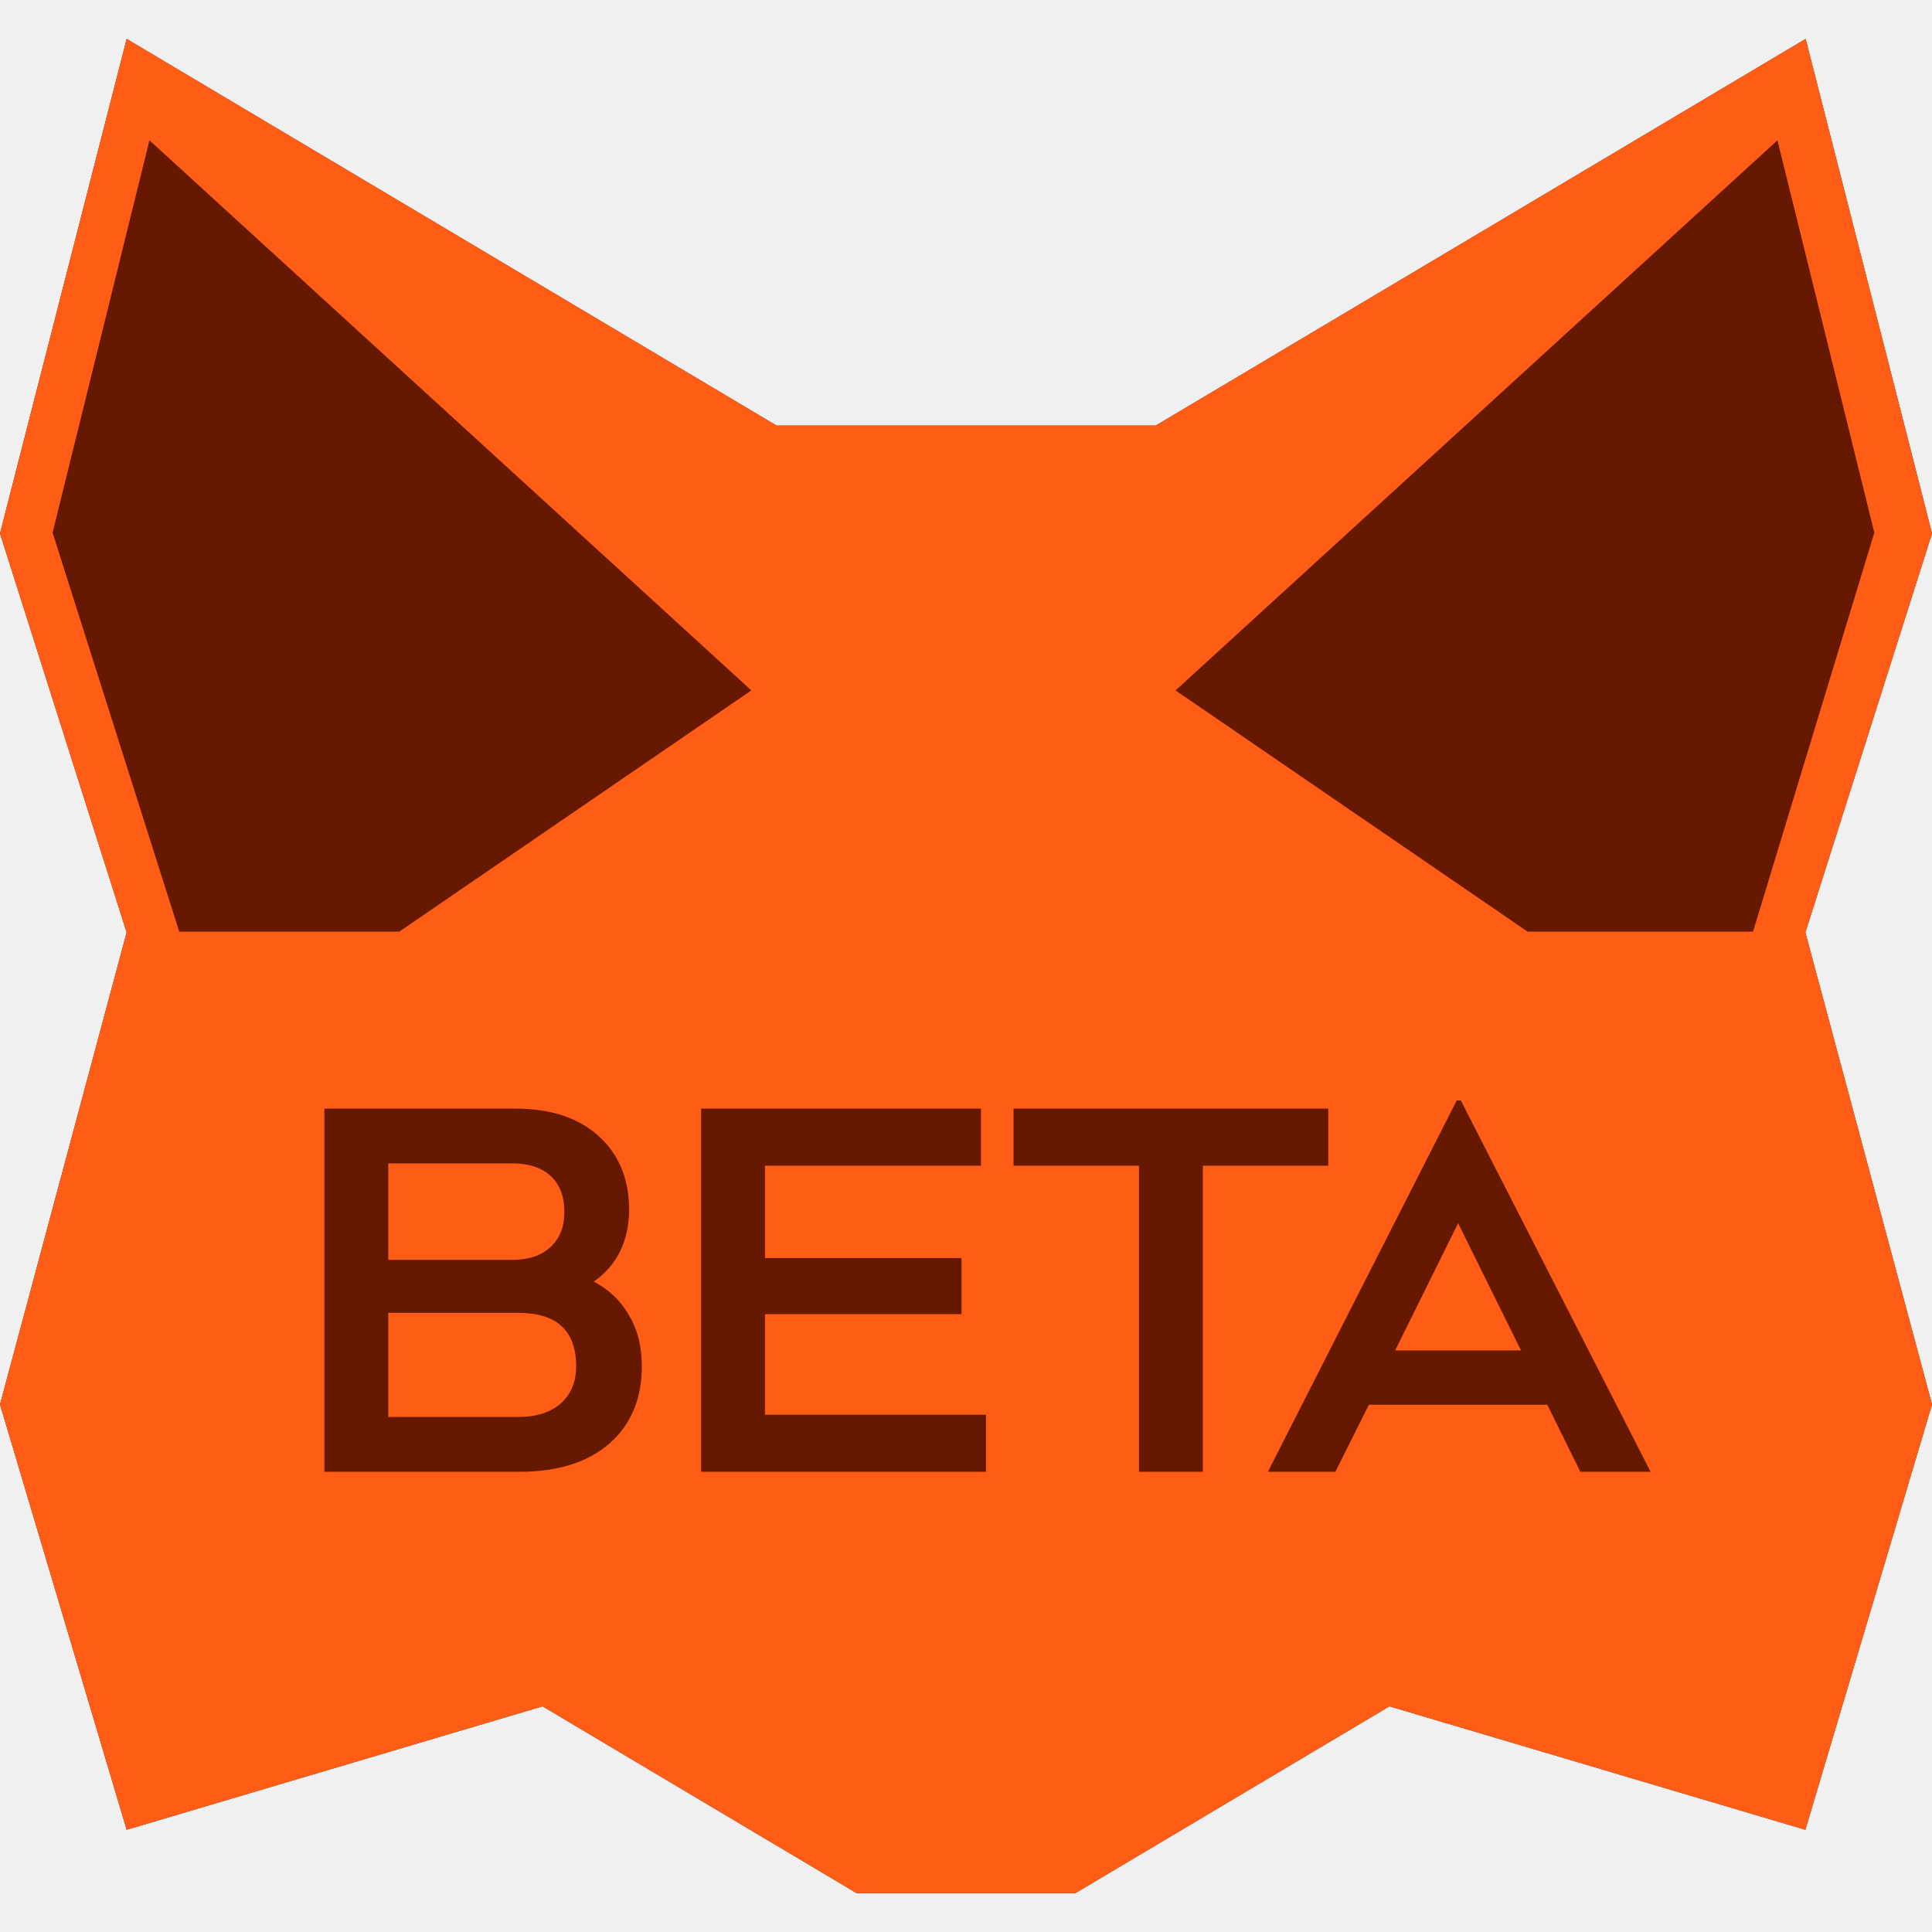
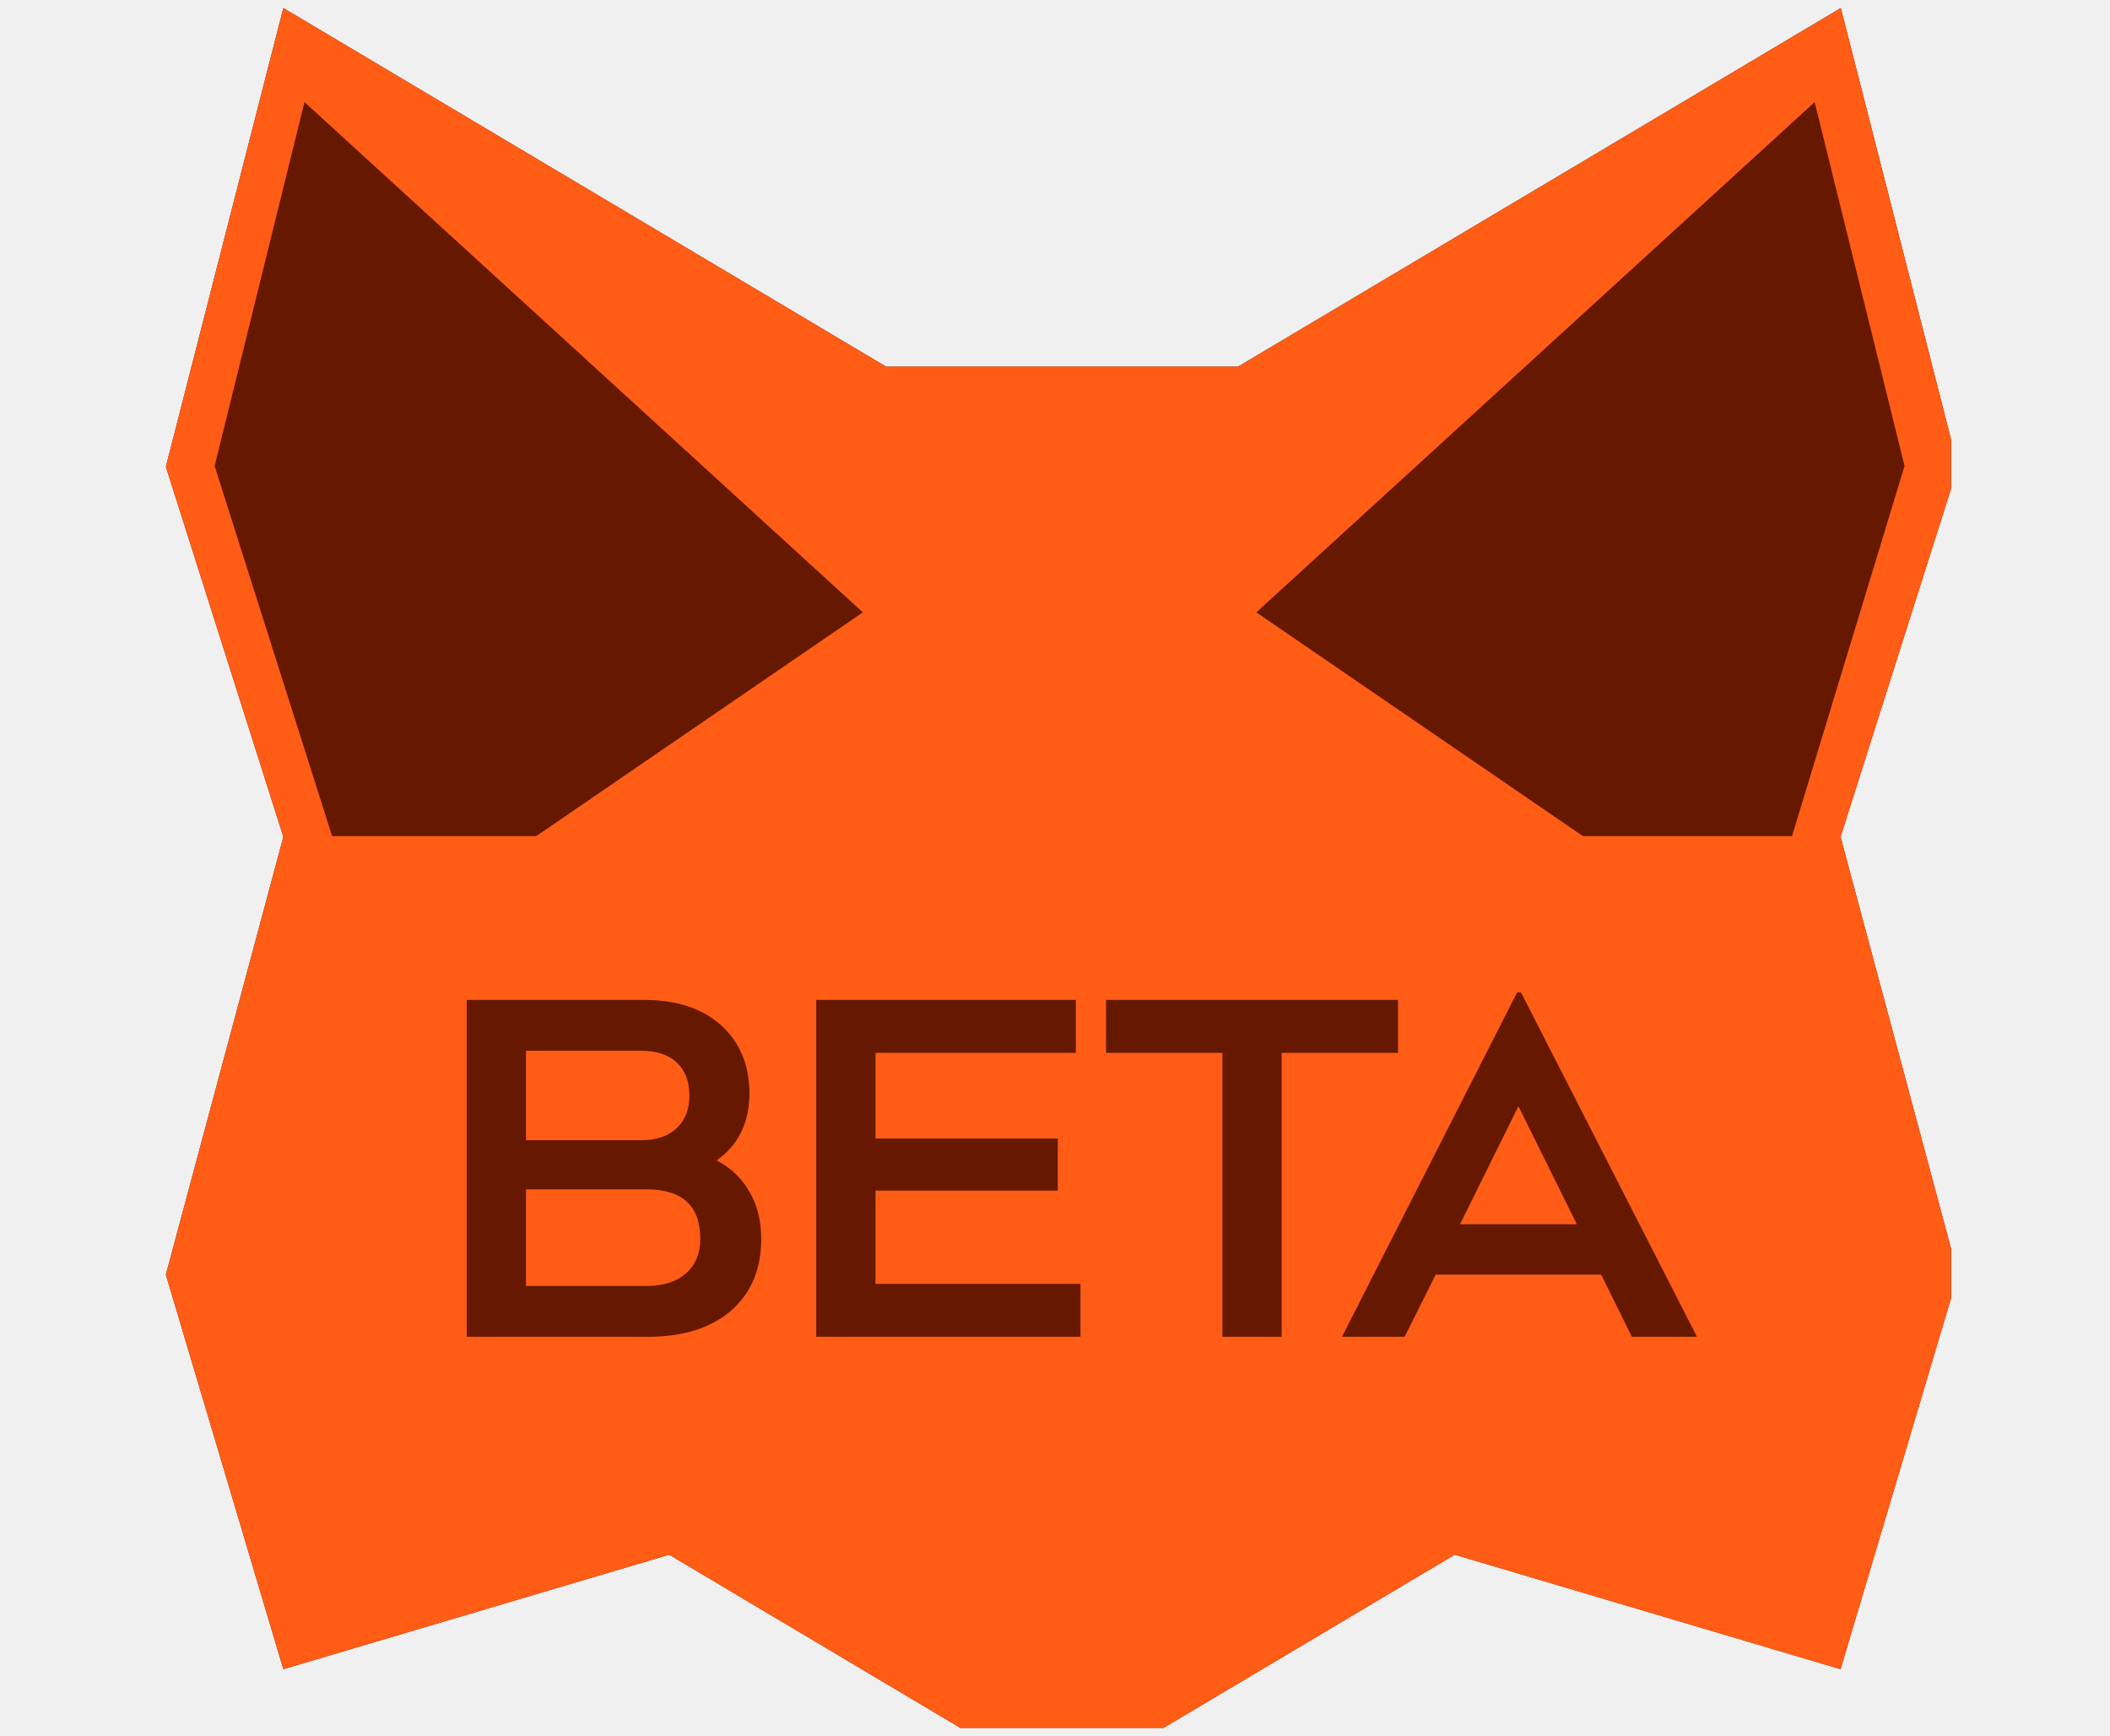
- <svg xmlns="http://www.w3.org/2000/svg" width="512" height="512" viewBox="0 0 512 512" fill="none">
-   <path d="M512 141.366L478.507 10.309L306.276 112.78H205.796L33.564 10.309L0 141.366L33.564 247.109L0 372.193L33.564 484.904L143.787 452.193L226.987 501.686H285.013L368.213 452.193L478.436 484.904L512 372.193L478.436 247.109L512 141.366Z" fill="#661800" />
-   <path d="M512 141.366L478.507 10.309L306.276 112.78H205.796L33.564 10.309L0 141.366L33.564 247.109L0 372.193L33.564 484.904L143.787 452.193L226.987 501.686H285.013L368.213 452.193L478.436 484.904L512 372.193L478.436 247.109L512 141.366ZM47.502 246.895L13.938 141.153L39.609 37.189L199.111 182.966L105.813 246.895H47.502ZM464.569 246.895H404.836L311.538 182.966L471.04 37.189L496.711 141.153L464.569 246.895Z" fill="#FF5C16" />
-   <path d="M85.966 293.795H136.606C145.886 293.795 153.206 296.195 158.566 300.995C163.926 305.795 166.646 312.235 166.726 320.315C166.726 328.795 163.606 335.235 157.366 339.635C161.446 341.795 164.566 344.795 166.726 348.635C168.966 352.395 170.086 356.875 170.086 362.075C170.086 370.715 167.206 377.555 161.446 382.595C155.686 387.555 147.766 390.035 137.686 390.035H85.966V293.795ZM102.886 375.515H137.326C142.126 375.515 145.886 374.315 148.606 371.915C151.326 369.515 152.686 366.235 152.686 362.075C152.686 352.635 147.566 347.915 137.326 347.915H102.886V375.515ZM102.886 333.875H135.766C140.086 333.875 143.446 332.755 145.846 330.515C148.326 328.275 149.566 325.155 149.566 321.155C149.566 317.075 148.366 313.915 145.966 311.675C143.566 309.435 140.166 308.315 135.766 308.315H102.886V333.875ZM185.809 293.795H259.969V308.915H202.729V333.395H254.809V348.275H202.729V374.915H261.289V390.035H185.809V293.795ZM268.607 293.795H352.007V308.915H318.767V390.035H301.847V308.915H268.607V293.795ZM386.051 291.635H387.131L437.411 390.035H418.811L410.051 372.275H362.771L353.891 390.035H336.011L386.051 291.635ZM369.731 357.875H403.091L386.411 324.155L369.731 357.875Z" fill="#661800" />
+ <svg xmlns="http://www.w3.org/2000/svg" width="158" height="130" viewBox="0 0 158 130" fill="none">
+   <g clip-path="url(#clip0_11412_1329)">
+     <g clip-path="url(#clip1_11412_1329)">
+       <path d="M146.621 34.953L137.842 0.601L92.698 27.46H66.361L21.217 0.601L12.419 34.953L21.217 62.669L12.419 95.456L21.217 124.999L50.108 116.425L71.915 129.397H87.125L108.933 116.425L137.823 124.999L146.621 95.456L137.823 62.669L146.621 34.953Z" fill="#661800" />
+       <path d="M146.621 34.953L137.842 0.601L92.698 27.46H66.361L21.217 0.601L12.419 34.953L21.217 62.669L12.419 95.456L21.217 124.999L50.108 116.425L71.915 129.397H87.125L108.933 116.425L137.823 124.999L146.621 95.456L137.823 62.669L146.621 34.953ZM24.87 62.613L16.073 34.897L22.801 7.647L64.609 45.857L40.154 62.613H24.87ZM134.189 62.613H118.532L94.077 45.857L135.885 7.647L142.614 34.897L134.189 62.613Z" fill="#FF5C16" />
+       <path d="M34.952 74.88H48.225C50.658 74.88 52.577 75.509 53.981 76.767C55.386 78.026 56.099 79.714 56.12 81.832C56.12 84.054 55.302 85.742 53.667 86.895C54.736 87.462 55.554 88.248 56.12 89.254C56.707 90.24 57.001 91.414 57.001 92.777C57.001 95.042 56.246 96.835 54.736 98.156C53.227 99.456 51.151 100.106 48.508 100.106H34.952V74.88ZM39.387 96.3H48.414C49.672 96.3 50.658 95.986 51.371 95.356C52.084 94.727 52.44 93.868 52.44 92.777C52.44 90.303 51.098 89.066 48.414 89.066H39.387V96.3ZM39.387 85.386H48.005C49.138 85.386 50.018 85.092 50.647 84.505C51.297 83.918 51.622 83.1 51.622 82.052C51.622 80.982 51.308 80.154 50.679 79.567C50.05 78.98 49.158 78.686 48.005 78.686H39.387V85.386ZM61.122 74.88H80.561V78.843H65.557V85.26H79.208V89.16H65.557V96.143H80.907V100.106H61.122V74.88ZM82.825 74.88H104.685V78.843H95.972V100.106H91.537V78.843H82.825V74.88ZM113.608 74.314H113.891L127.07 100.106H122.195L119.899 95.451H107.506L105.179 100.106H100.492L113.608 74.314ZM109.33 91.676H118.075L113.703 82.838L109.33 91.676Z" fill="#661800" />
+     </g>
+   </g>
+   <defs>
+     <clipPath id="clip0_11412_1329">
+       <rect width="158" height="129" fill="white" transform="translate(0 0.5)" />
+     </clipPath>
+     <clipPath id="clip1_11412_1329">
+       <rect width="134.202" height="129" fill="white" transform="translate(11.8992 0.5)" />
+     </clipPath>
+   </defs>
</svg>
